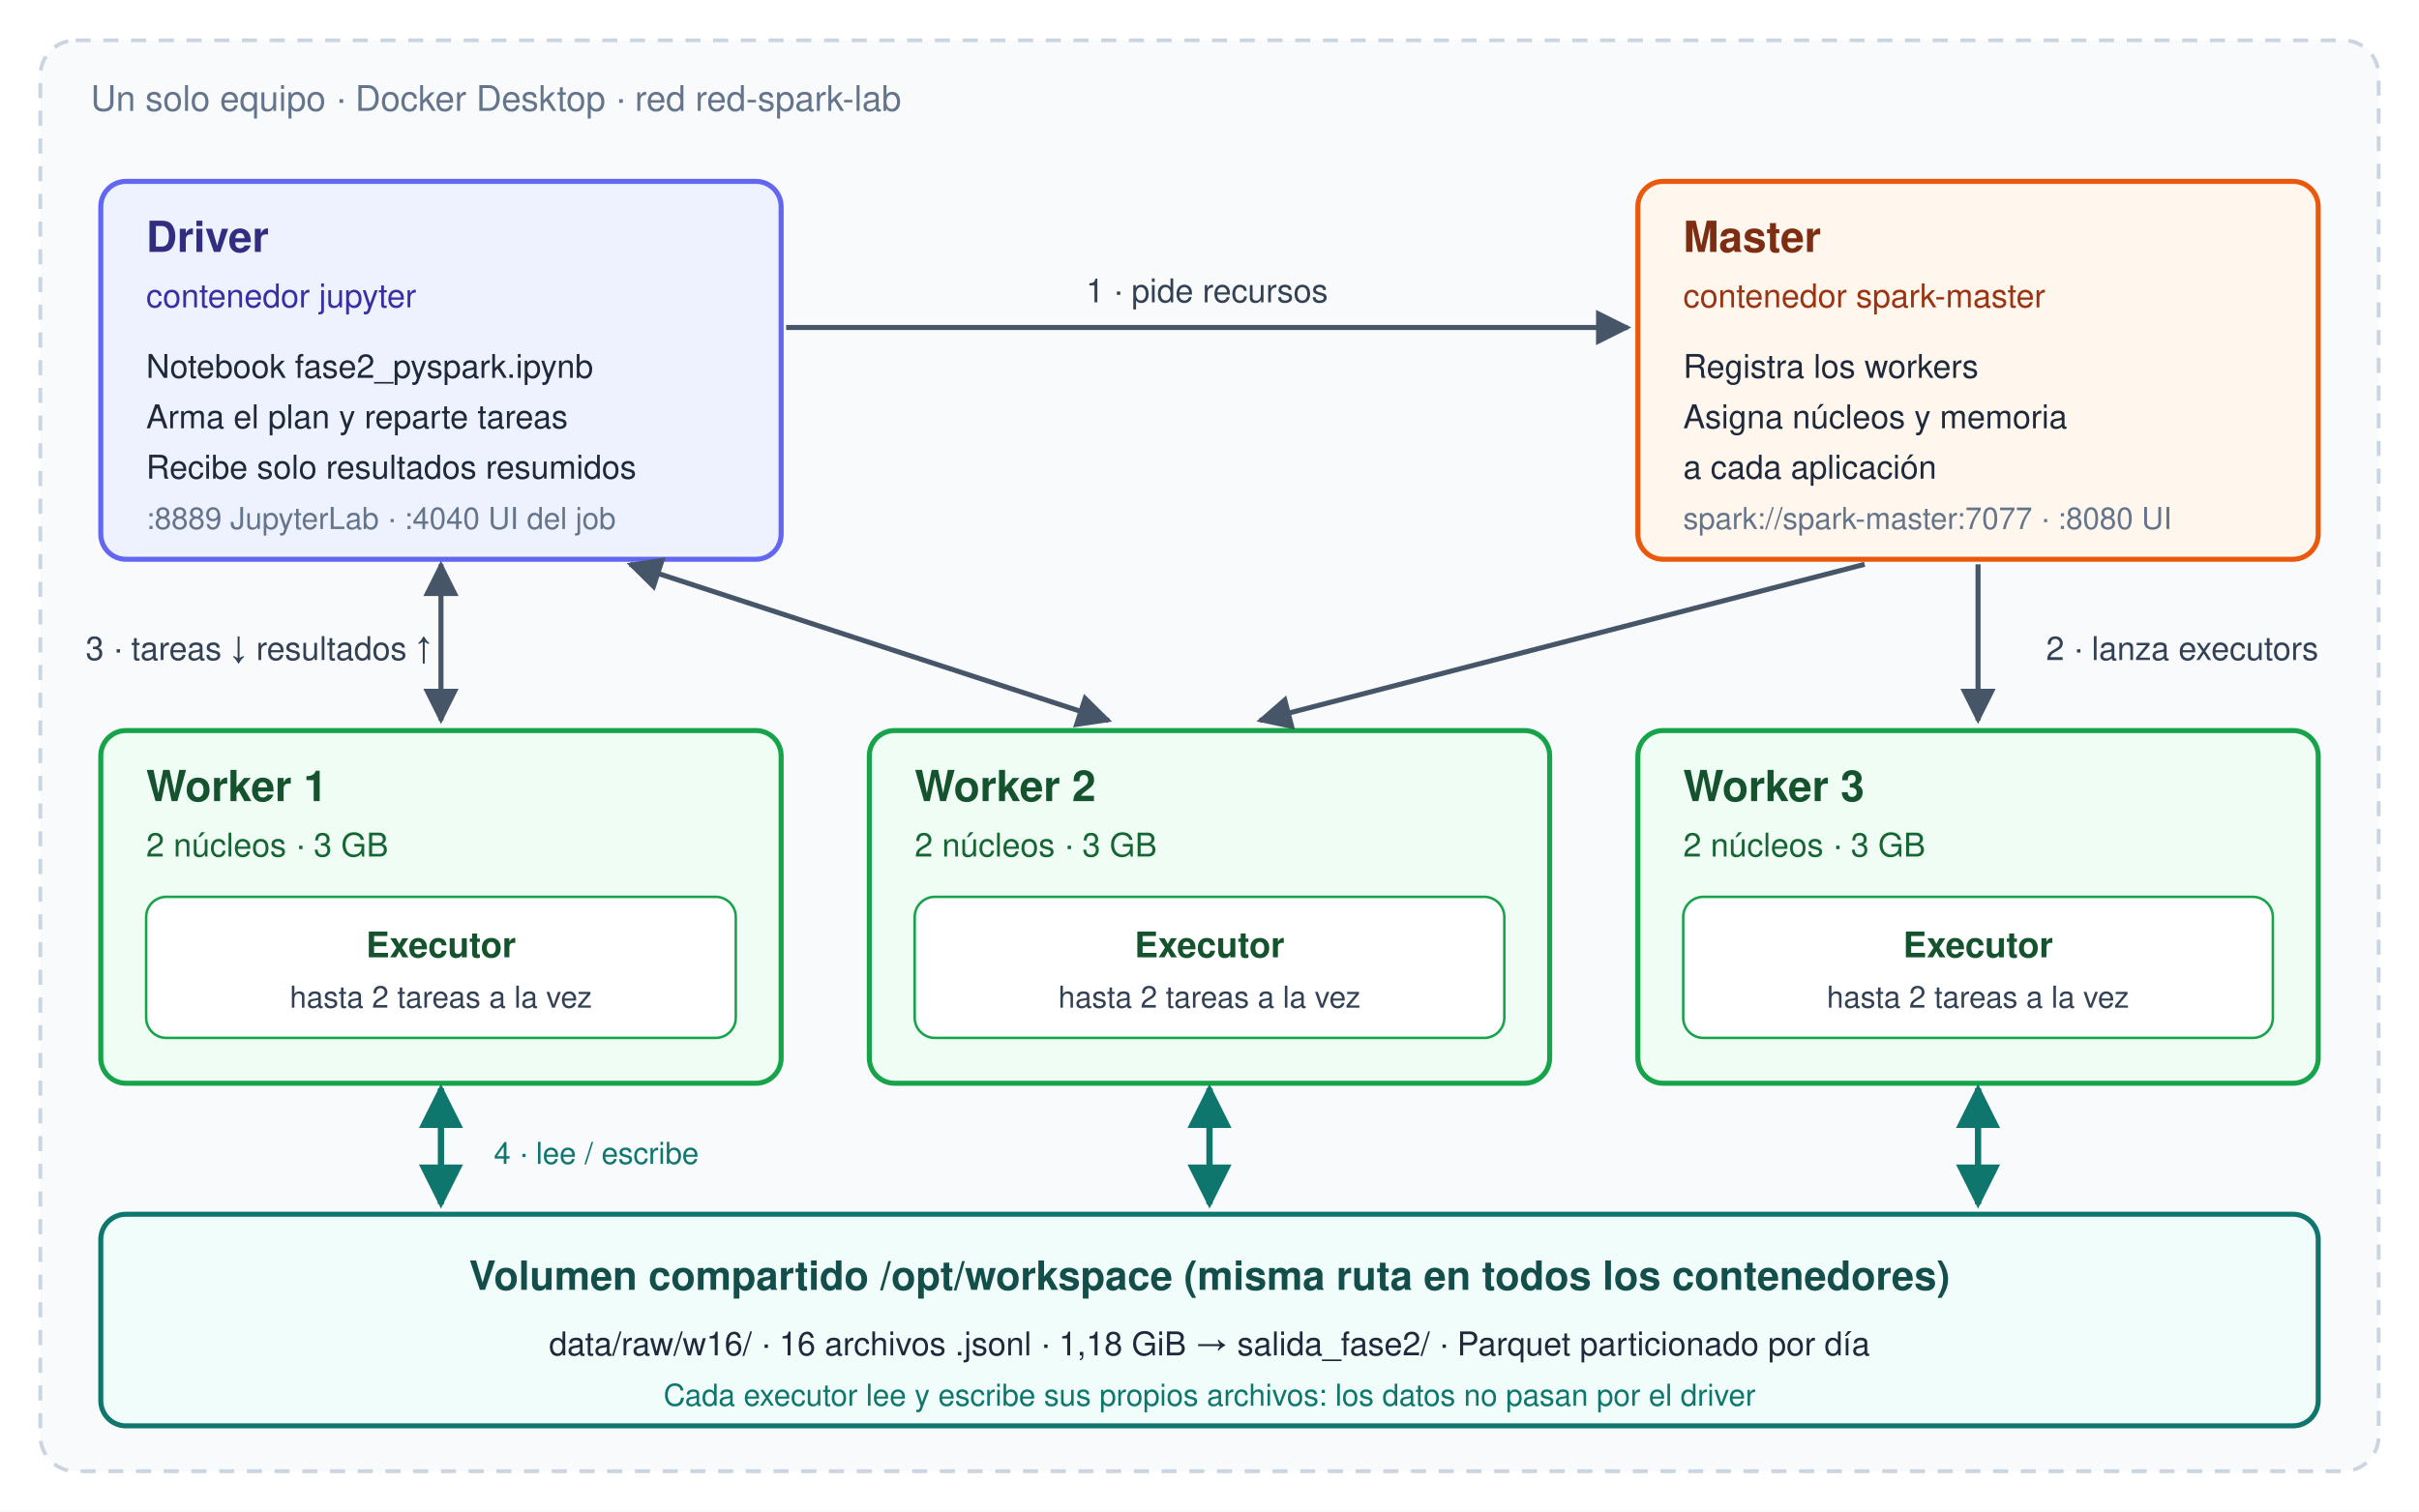
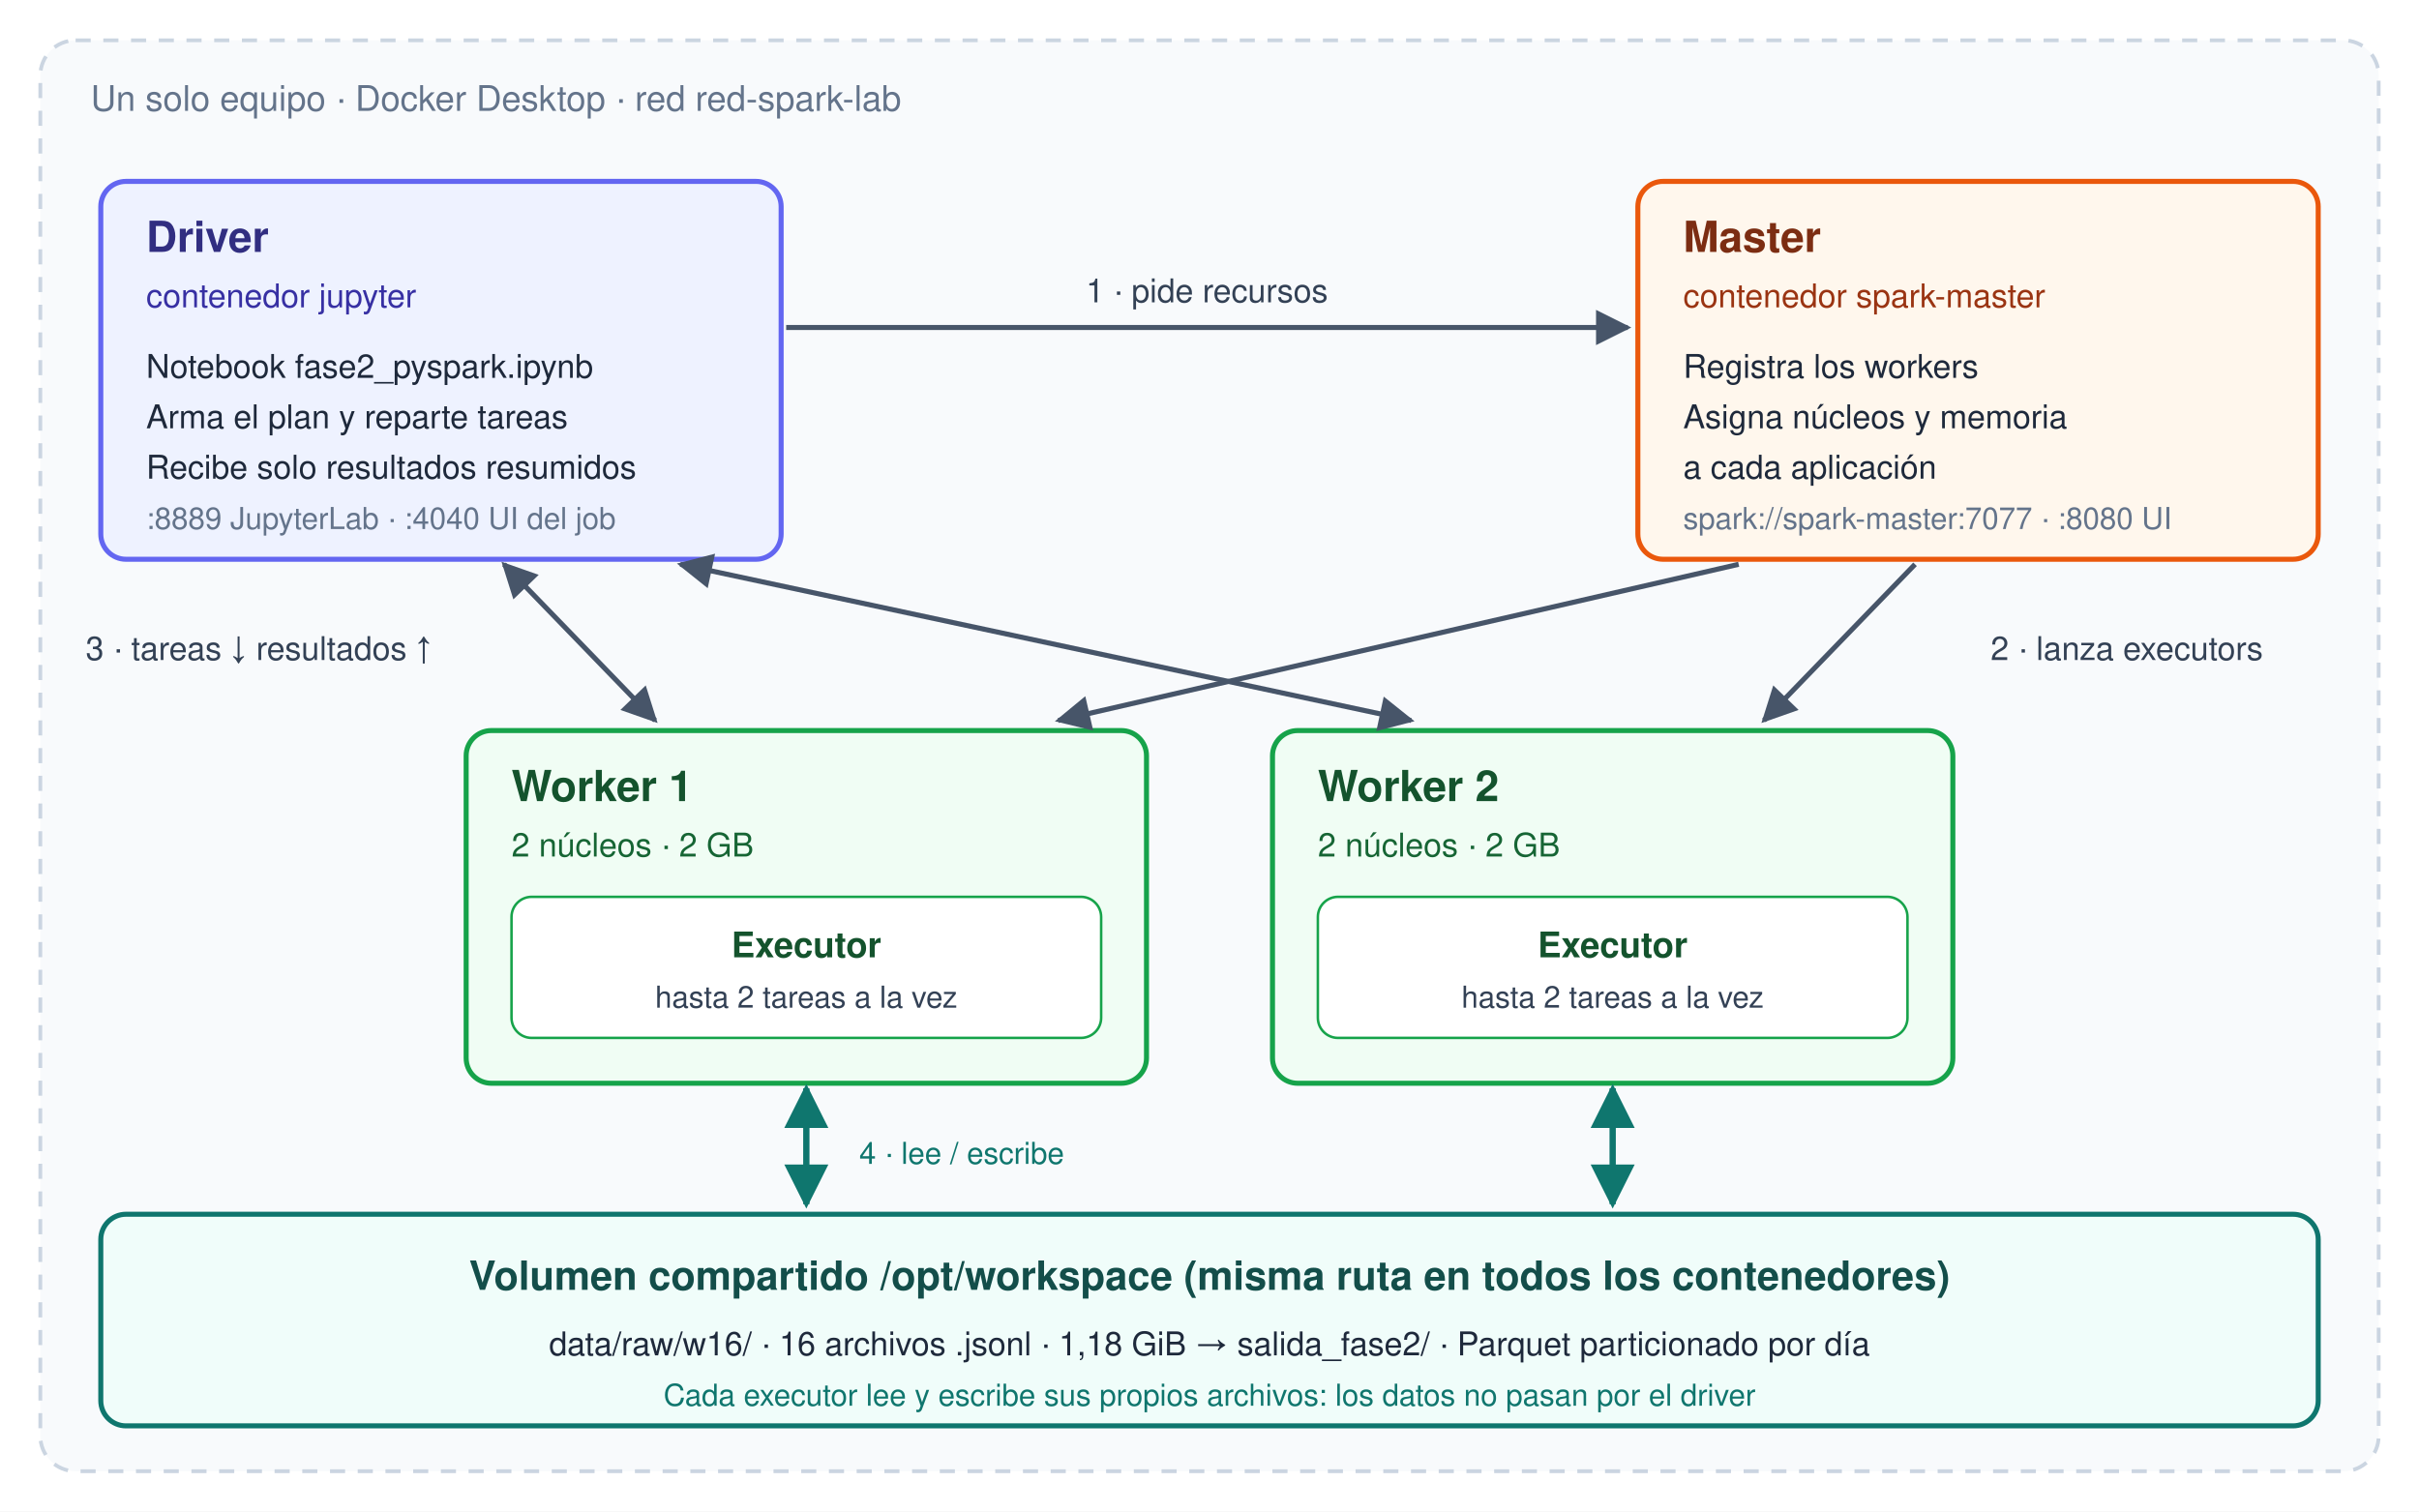
<svg xmlns="http://www.w3.org/2000/svg" viewBox="0 0 960 600" font-family="Segoe UI, Helvetica, Arial, sans-serif">
  <defs>
    <marker id="flecha" viewBox="0 0 10 10" refX="9" refY="5" markerWidth="7" markerHeight="7" orient="auto-start-reverse">
      <path d="M0,0 L10,5 L0,10 z" fill="#475569" />
    </marker>
    <marker id="flecha-datos" viewBox="0 0 10 10" refX="9" refY="5" markerWidth="7" markerHeight="7" orient="auto-start-reverse">
      <path d="M0,0 L10,5 L0,10 z" fill="#0f766e" />
    </marker>
  </defs>
  <rect width="960" height="600" fill="#ffffff" />
  <rect x="16" y="16" width="928" height="568" rx="14" fill="#f8fafc" stroke="#cbd5e1" stroke-width="1.5" stroke-dasharray="6 5" />
  <text x="36" y="44" font-size="14" fill="#64748b">Un solo equipo · Docker Desktop · red red-spark-lab</text>
  <rect x="40" y="72" width="270" height="150" rx="10" fill="#eef2ff" stroke="#6366f1" stroke-width="2" />
  <text x="58" y="100" font-size="17" font-weight="700" fill="#312e81">Driver</text>
  <text x="58" y="122" font-size="13" fill="#3730a3">contenedor jupyter</text>
  <text x="58" y="150" font-size="13" fill="#1e293b">Notebook fase2_pyspark.ipynb</text>
  <text x="58" y="170" font-size="13" fill="#1e293b">Arma el plan y reparte tareas</text>
  <text x="58" y="190" font-size="13" fill="#1e293b">Recibe solo resultados resumidos</text>
  <text x="58" y="210" font-size="12" fill="#64748b">:8889 JupyterLab · :4040 UI del job</text>
  <rect x="650" y="72" width="270" height="150" rx="10" fill="#fff7ed" stroke="#ea580c" stroke-width="2" />
  <text x="668" y="100" font-size="17" font-weight="700" fill="#7c2d12">Master</text>
  <text x="668" y="122" font-size="13" fill="#9a3412">contenedor spark-master</text>
  <text x="668" y="150" font-size="13" fill="#1e293b">Registra los workers</text>
  <text x="668" y="170" font-size="13" fill="#1e293b">Asigna núcleos y memoria</text>
  <text x="668" y="190" font-size="13" fill="#1e293b">a cada aplicación</text>
  <text x="668" y="210" font-size="12" fill="#64748b">spark://spark-master:7077 · :8080 UI</text>
  <line x1="312" y1="130" x2="646" y2="130" stroke="#475569" stroke-width="2" marker-end="url(#flecha)" />
  <text x="479" y="120" font-size="13" fill="#334155" text-anchor="middle">1 · pide recursos</text>
  <g>
-     <rect x="40" y="290" width="270" height="140" rx="10" fill="#f0fdf4" stroke="#16a34a" stroke-width="2" />
-     <text x="58" y="318" font-size="17" font-weight="700" fill="#14532d">Worker 1</text>
-     <text x="58" y="340" font-size="13" fill="#166534">2 núcleos · 3 GB</text>
-     <rect x="58" y="356" width="234" height="56" rx="8" fill="#ffffff" stroke="#16a34a" />
-     <text x="175" y="380" font-size="14" font-weight="600" fill="#14532d" text-anchor="middle">Executor</text>
-     <text x="175" y="400" font-size="12" fill="#334155" text-anchor="middle">hasta 2 tareas a la vez</text>
+     <rect x="185" y="290" width="270" height="140" rx="10" fill="#f0fdf4" stroke="#16a34a" stroke-width="2" />
+     <text x="203" y="318" font-size="17" font-weight="700" fill="#14532d">Worker 1</text>
+     <text x="203" y="340" font-size="13" fill="#166534">2 núcleos · 2 GB</text>
+     <rect x="203" y="356" width="234" height="56" rx="8" fill="#ffffff" stroke="#16a34a" />
+     <text x="320" y="380" font-size="14" font-weight="600" fill="#14532d" text-anchor="middle">Executor</text>
+     <text x="320" y="400" font-size="12" fill="#334155" text-anchor="middle">hasta 2 tareas a la vez</text>
  </g>
  <g>
-     <rect x="345" y="290" width="270" height="140" rx="10" fill="#f0fdf4" stroke="#16a34a" stroke-width="2" />
-     <text x="363" y="318" font-size="17" font-weight="700" fill="#14532d">Worker 2</text>
-     <text x="363" y="340" font-size="13" fill="#166534">2 núcleos · 3 GB</text>
-     <rect x="363" y="356" width="234" height="56" rx="8" fill="#ffffff" stroke="#16a34a" />
-     <text x="480" y="380" font-size="14" font-weight="600" fill="#14532d" text-anchor="middle">Executor</text>
-     <text x="480" y="400" font-size="12" fill="#334155" text-anchor="middle">hasta 2 tareas a la vez</text>
+     <rect x="505" y="290" width="270" height="140" rx="10" fill="#f0fdf4" stroke="#16a34a" stroke-width="2" />
+     <text x="523" y="318" font-size="17" font-weight="700" fill="#14532d">Worker 2</text>
+     <text x="523" y="340" font-size="13" fill="#166534">2 núcleos · 2 GB</text>
+     <rect x="523" y="356" width="234" height="56" rx="8" fill="#ffffff" stroke="#16a34a" />
+     <text x="640" y="380" font-size="14" font-weight="600" fill="#14532d" text-anchor="middle">Executor</text>
+     <text x="640" y="400" font-size="12" fill="#334155" text-anchor="middle">hasta 2 tareas a la vez</text>
  </g>
-   <g>
-     <rect x="650" y="290" width="270" height="140" rx="10" fill="#f0fdf4" stroke="#16a34a" stroke-width="2" />
-     <text x="668" y="318" font-size="17" font-weight="700" fill="#14532d">Worker 3</text>
-     <text x="668" y="340" font-size="13" fill="#166534">2 núcleos · 3 GB</text>
-     <rect x="668" y="356" width="234" height="56" rx="8" fill="#ffffff" stroke="#16a34a" />
-     <text x="785" y="380" font-size="14" font-weight="600" fill="#14532d" text-anchor="middle">Executor</text>
-     <text x="785" y="400" font-size="12" fill="#334155" text-anchor="middle">hasta 2 tareas a la vez</text>
-   </g>
-   <line x1="785" y1="224" x2="785" y2="286" stroke="#475569" stroke-width="2" marker-end="url(#flecha)" />
-   <line x1="740" y1="224" x2="500" y2="286" stroke="#475569" stroke-width="2" marker-end="url(#flecha)" />
-   <text x="812" y="262" font-size="13" fill="#334155">2 · lanza executors</text>
-   <line x1="175" y1="224" x2="175" y2="286" stroke="#475569" stroke-width="2" marker-start="url(#flecha)" marker-end="url(#flecha)" />
-   <line x1="250" y1="224" x2="440" y2="286" stroke="#475569" stroke-width="2" marker-start="url(#flecha)" marker-end="url(#flecha)" />
+   <line x1="760" y1="224" x2="700" y2="286" stroke="#475569" stroke-width="2" marker-end="url(#flecha)" />
+   <line x1="690" y1="224" x2="420" y2="286" stroke="#475569" stroke-width="2" marker-end="url(#flecha)" />
+   <text x="790" y="262" font-size="13" fill="#334155">2 · lanza executors</text>
+   <line x1="200" y1="224" x2="260" y2="286" stroke="#475569" stroke-width="2" marker-start="url(#flecha)" marker-end="url(#flecha)" />
+   <line x1="270" y1="224" x2="560" y2="286" stroke="#475569" stroke-width="2" marker-start="url(#flecha)" marker-end="url(#flecha)" />
  <text x="34" y="262" font-size="13" fill="#334155">3 · tareas ↓ resultados ↑</text>
  <rect x="40" y="482" width="880" height="84" rx="10" fill="#f0fdfa" stroke="#0f766e" stroke-width="2" />
  <text x="480" y="512" font-size="16" font-weight="700" fill="#134e4a" text-anchor="middle">Volumen compartido /opt/workspace (misma ruta en todos los contenedores)</text>
  <text x="480" y="538" font-size="13" fill="#1e293b" text-anchor="middle">data/raw/w16/ · 16 archivos .jsonl · 1,18 GiB   →   salida_fase2/ · Parquet particionado por día</text>
  <text x="480" y="558" font-size="12" fill="#0f766e" text-anchor="middle">Cada executor lee y escribe sus propios archivos: los datos no pasan por el driver</text>
-   <line x1="175" y1="432" x2="175" y2="478" stroke="#0f766e" stroke-width="2.5" marker-start="url(#flecha-datos)" marker-end="url(#flecha-datos)" />
-   <line x1="480" y1="432" x2="480" y2="478" stroke="#0f766e" stroke-width="2.5" marker-start="url(#flecha-datos)" marker-end="url(#flecha-datos)" />
-   <line x1="785" y1="432" x2="785" y2="478" stroke="#0f766e" stroke-width="2.5" marker-start="url(#flecha-datos)" marker-end="url(#flecha-datos)" />
-   <text x="196" y="462" font-size="12" fill="#0f766e">4 · lee / escribe</text>
+   <line x1="320" y1="432" x2="320" y2="478" stroke="#0f766e" stroke-width="2.5" marker-start="url(#flecha-datos)" marker-end="url(#flecha-datos)" />
+   <line x1="640" y1="432" x2="640" y2="478" stroke="#0f766e" stroke-width="2.5" marker-start="url(#flecha-datos)" marker-end="url(#flecha-datos)" />
+   <text x="341" y="462" font-size="12" fill="#0f766e">4 · lee / escribe</text>
</svg>
